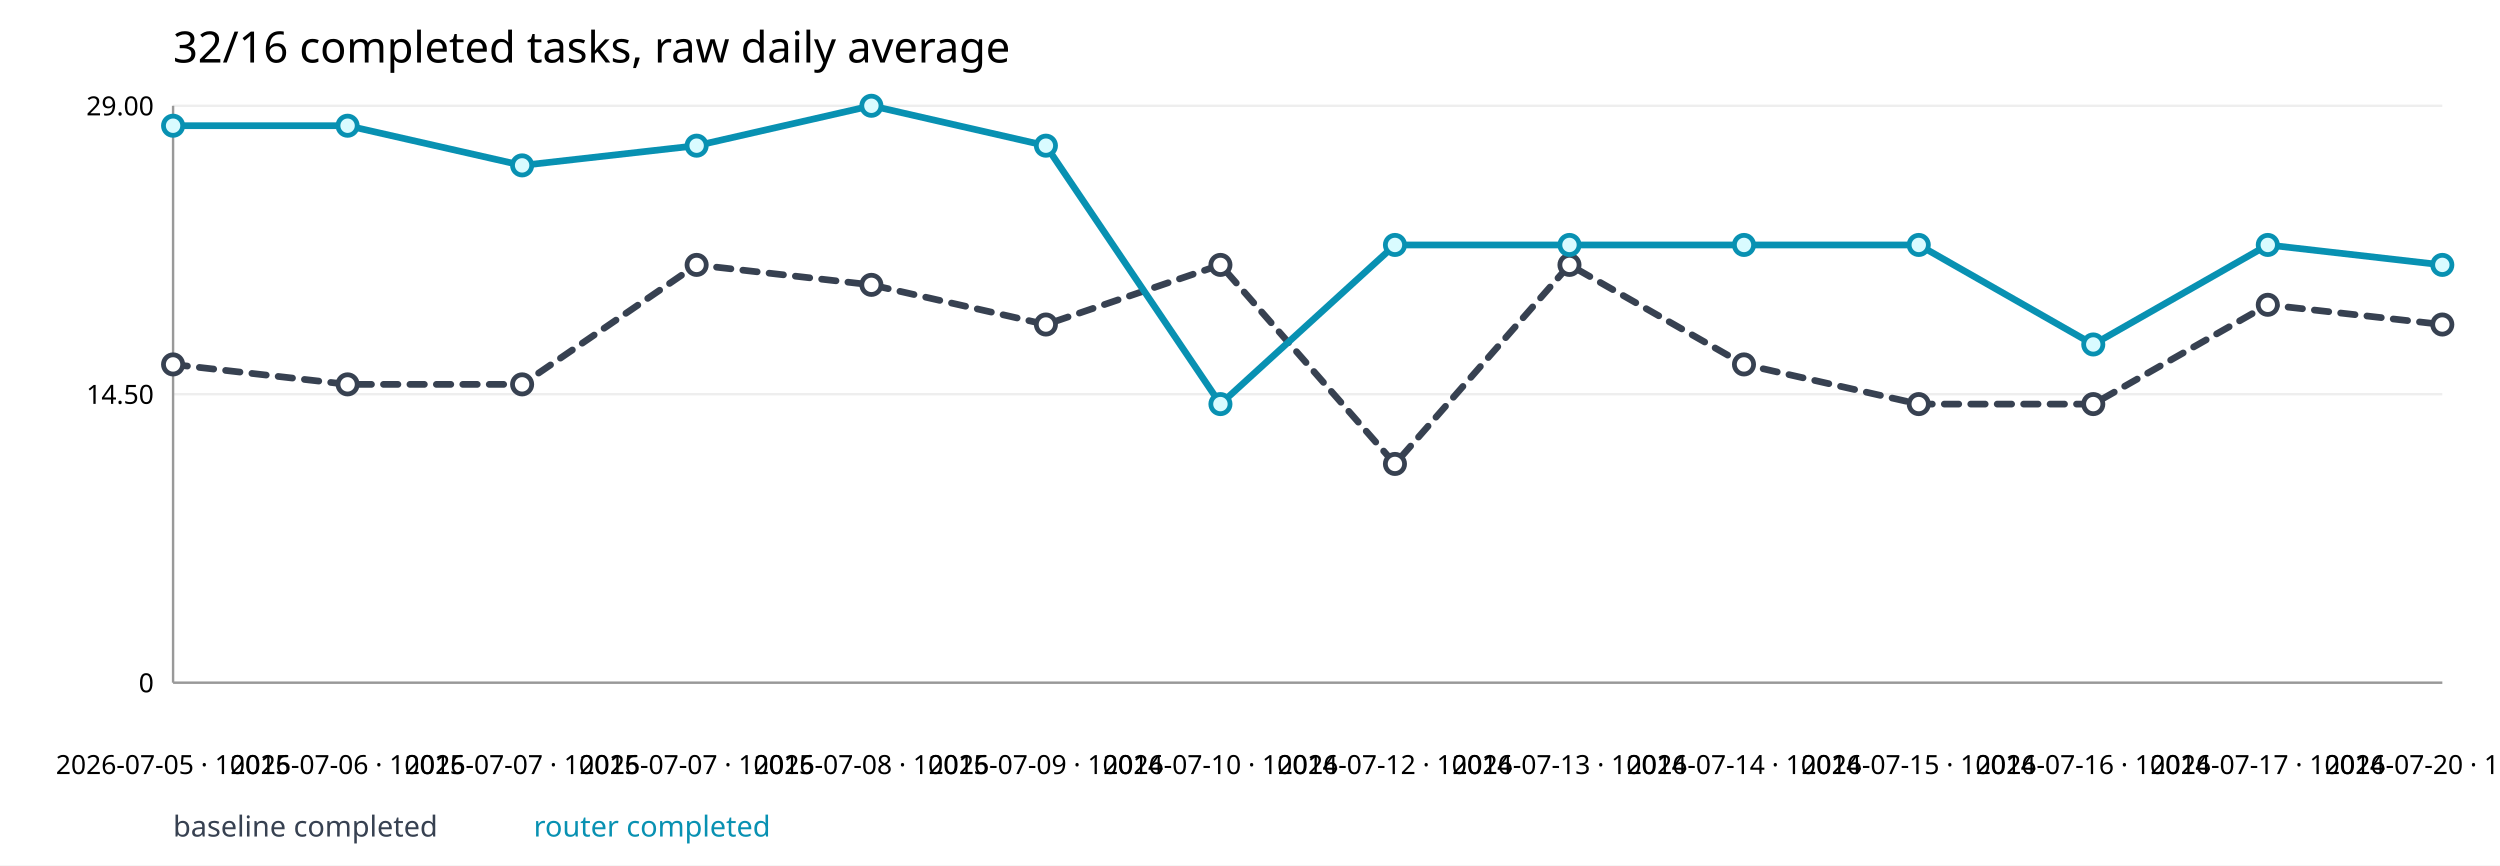
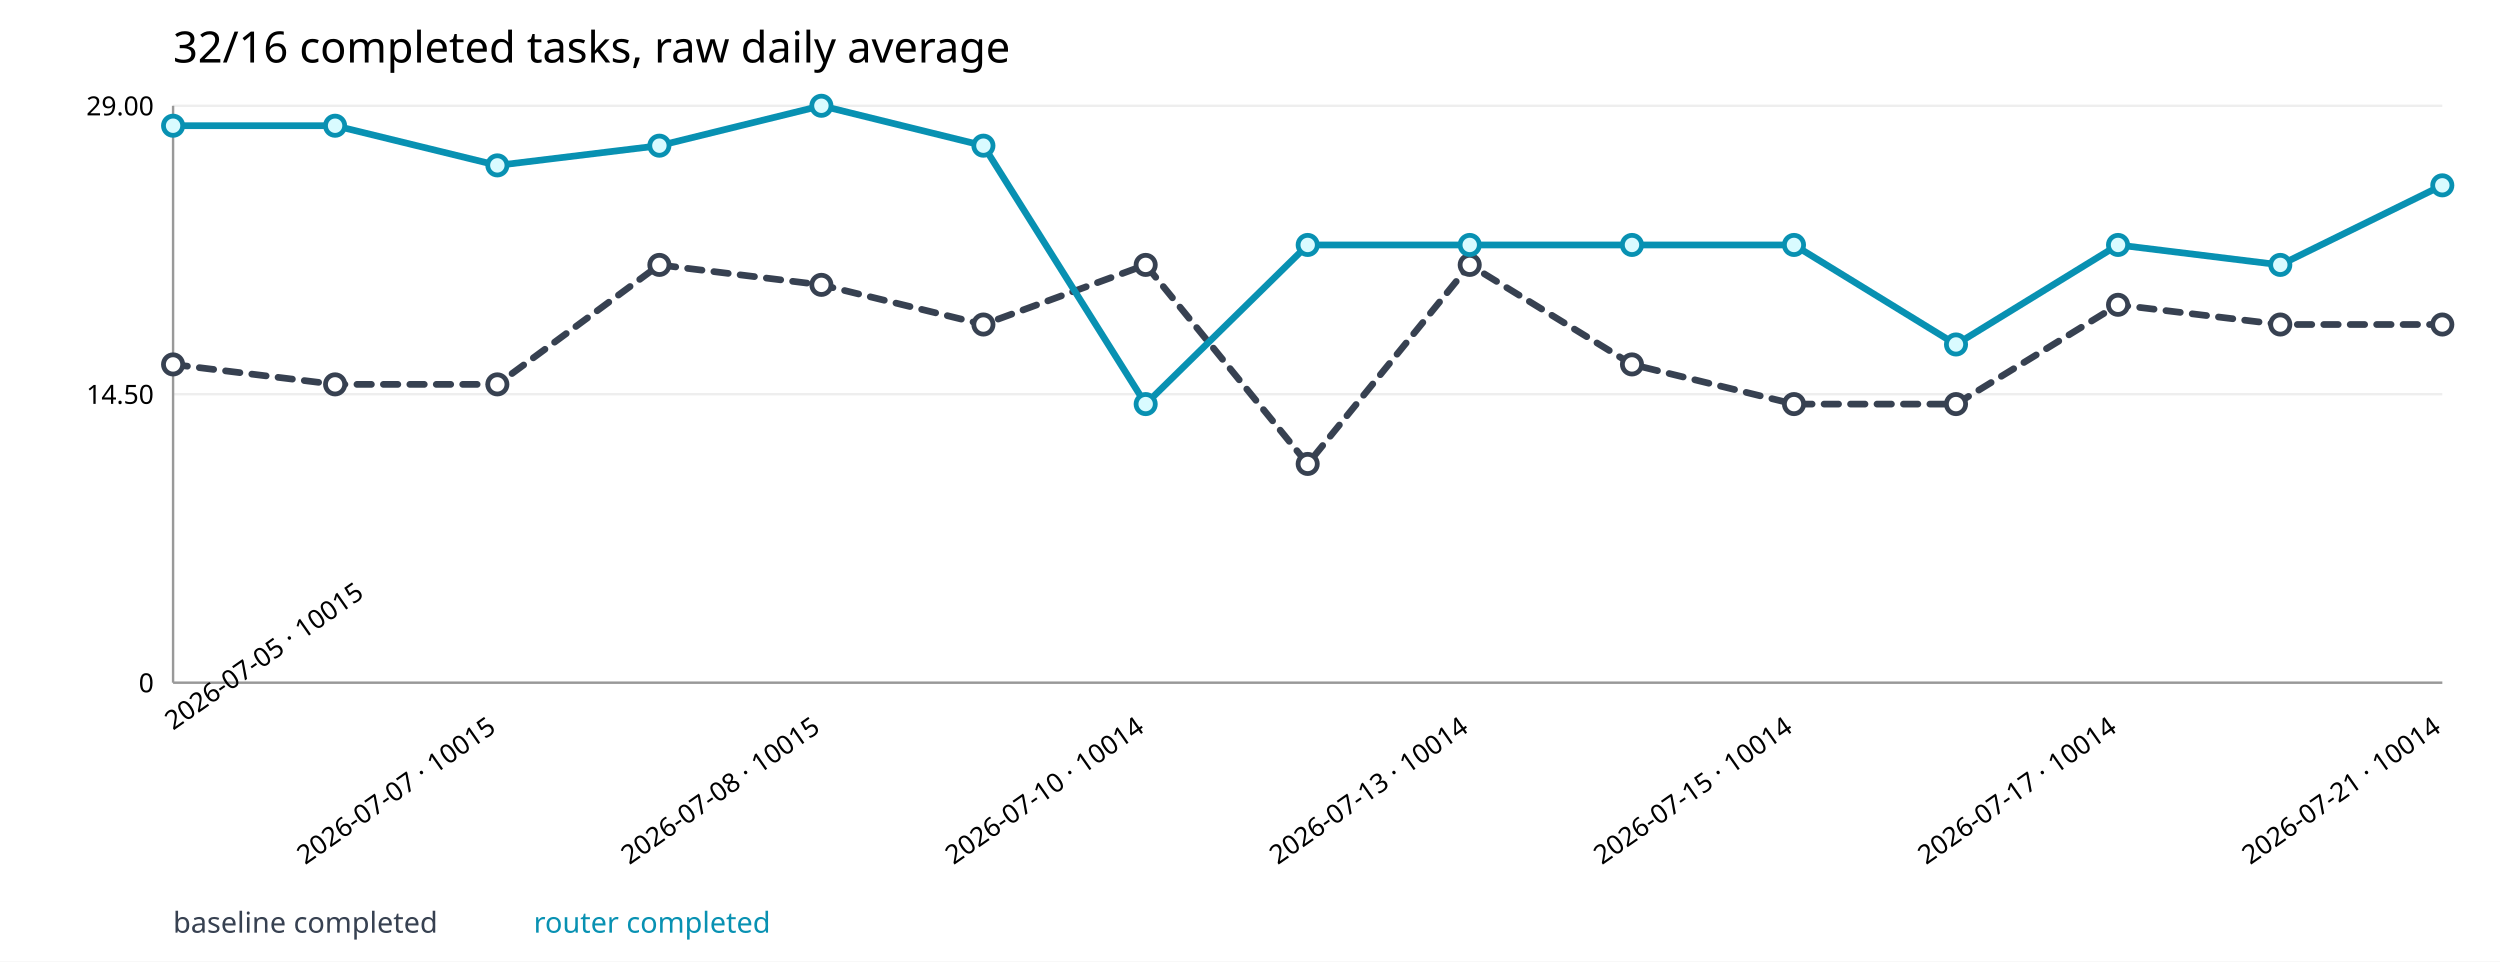
- <svg xmlns="http://www.w3.org/2000/svg" width="1040" height="360" viewBox="0 0 1040 360">
+ <svg xmlns="http://www.w3.org/2000/svg" width="1040" height="400" viewBox="0 0 1040 400">
  <rect width="100%" height="100%" fill="white" />
  <text x="72" y="26" font-size="18" font-family="sans-serif">32/16 completed tasks, raw daily average</text>
  <line x1="72" y1="284.0" x2="1016" y2="284.0" stroke="#eee" />
  <text x="64" y="288.0" text-anchor="end" font-size="11" font-family="sans-serif">0</text>
  <line x1="72" y1="164.0" x2="1016" y2="164.0" stroke="#eee" />
  <text x="64" y="168.0" text-anchor="end" font-size="11" font-family="sans-serif">14.50</text>
  <line x1="72" y1="44.0" x2="1016" y2="44.0" stroke="#eee" />
  <text x="64" y="48.0" text-anchor="end" font-size="11" font-family="sans-serif">29.00</text>
  <line x1="72" y1="284" x2="1016" y2="284" stroke="#999" />
  <line x1="72" y1="44" x2="72" y2="284" stroke="#999" />
-   <text x="72.0" y="322" text-anchor="middle" font-size="11" font-family="sans-serif">2026-07-05 · 10015</text>
-   <text x="144.615" y="322" text-anchor="middle" font-size="11" font-family="sans-serif">2026-07-06 · 10015</text>
-   <text x="217.231" y="322" text-anchor="middle" font-size="11" font-family="sans-serif">2026-07-07 · 10015</text>
-   <text x="289.846" y="322" text-anchor="middle" font-size="11" font-family="sans-serif">2026-07-07 · 10015</text>
-   <text x="362.462" y="322" text-anchor="middle" font-size="11" font-family="sans-serif">2026-07-08 · 10015</text>
-   <text x="435.077" y="322" text-anchor="middle" font-size="11" font-family="sans-serif">2026-07-09 · 10014</text>
-   <text x="507.692" y="322" text-anchor="middle" font-size="11" font-family="sans-serif">2026-07-10 · 10014</text>
-   <text x="580.308" y="322" text-anchor="middle" font-size="11" font-family="sans-serif">2026-07-12 · 10014</text>
-   <text x="652.923" y="322" text-anchor="middle" font-size="11" font-family="sans-serif">2026-07-13 · 10014</text>
-   <text x="725.538" y="322" text-anchor="middle" font-size="11" font-family="sans-serif">2026-07-14 · 10014</text>
-   <text x="798.154" y="322" text-anchor="middle" font-size="11" font-family="sans-serif">2026-07-15 · 10014</text>
-   <text x="870.769" y="322" text-anchor="middle" font-size="11" font-family="sans-serif">2026-07-16 · 10014</text>
-   <text x="943.385" y="322" text-anchor="middle" font-size="11" font-family="sans-serif">2026-07-17 · 10014</text>
-   <text x="1016.0" y="322" text-anchor="middle" font-size="11" font-family="sans-serif">2026-07-20 · 10014</text>
-   <polyline fill="none" stroke="#374151" stroke-width="2.8" stroke-linecap="round" stroke-linejoin="round" stroke-dasharray="6 5" points="72.0,151.6 144.6,159.9 217.2,159.9 289.8,110.2 362.5,118.5 435.1,135.0 507.7,110.2 580.3,193.0 652.9,110.2 725.5,151.6 798.2,168.1 870.8,168.1 943.4,126.8 1016.0,135.0" />
+   <text x="72.0" y="304" text-anchor="start" font-size="11" font-family="sans-serif" transform="rotate(-35 72.0 304)">2026-07-05 · 10015</text>
+   <text x="206.857" y="304" text-anchor="end" font-size="11" font-family="sans-serif" transform="rotate(-35 206.8571 304)">2026-07-07 · 10015</text>
+   <text x="341.714" y="304" text-anchor="end" font-size="11" font-family="sans-serif" transform="rotate(-35 341.7143 304)">2026-07-08 · 10015</text>
+   <text x="476.571" y="304" text-anchor="end" font-size="11" font-family="sans-serif" transform="rotate(-35 476.5714 304)">2026-07-10 · 10014</text>
+   <text x="611.429" y="304" text-anchor="end" font-size="11" font-family="sans-serif" transform="rotate(-35 611.4286 304)">2026-07-13 · 10014</text>
+   <text x="746.286" y="304" text-anchor="end" font-size="11" font-family="sans-serif" transform="rotate(-35 746.2857 304)">2026-07-15 · 10014</text>
+   <text x="881.143" y="304" text-anchor="end" font-size="11" font-family="sans-serif" transform="rotate(-35 881.1429 304)">2026-07-17 · 10014</text>
+   <text x="1016.0" y="304" text-anchor="end" font-size="11" font-family="sans-serif" transform="rotate(-35 1016.0 304)">2026-07-21 · 10014</text>
+   <polyline fill="none" stroke="#374151" stroke-width="2.8" stroke-linecap="round" stroke-linejoin="round" stroke-dasharray="6 5" points="72.0,151.6 139.4,159.9 206.9,159.9 274.3,110.2 341.7,118.5 409.1,135.0 476.6,110.2 544.0,193.0 611.4,110.2 678.9,151.6 746.3,168.1 813.7,168.1 881.1,126.8 948.6,135.0 1016.0,135.0" />
  <circle cx="72.0" cy="151.6" r="4" fill="#ffffff" stroke="#374151" stroke-width="2" />
-   <circle cx="144.6" cy="159.9" r="4" fill="#ffffff" stroke="#374151" stroke-width="2" />
-   <circle cx="217.2" cy="159.9" r="4" fill="#ffffff" stroke="#374151" stroke-width="2" />
-   <circle cx="289.8" cy="110.2" r="4" fill="#ffffff" stroke="#374151" stroke-width="2" />
-   <circle cx="362.5" cy="118.5" r="4" fill="#ffffff" stroke="#374151" stroke-width="2" />
-   <circle cx="435.1" cy="135.0" r="4" fill="#ffffff" stroke="#374151" stroke-width="2" />
-   <circle cx="507.7" cy="110.2" r="4" fill="#ffffff" stroke="#374151" stroke-width="2" />
-   <circle cx="580.3" cy="193.0" r="4" fill="#ffffff" stroke="#374151" stroke-width="2" />
-   <circle cx="652.9" cy="110.2" r="4" fill="#ffffff" stroke="#374151" stroke-width="2" />
-   <circle cx="725.5" cy="151.6" r="4" fill="#ffffff" stroke="#374151" stroke-width="2" />
-   <circle cx="798.2" cy="168.1" r="4" fill="#ffffff" stroke="#374151" stroke-width="2" />
-   <circle cx="870.8" cy="168.1" r="4" fill="#ffffff" stroke="#374151" stroke-width="2" />
-   <circle cx="943.4" cy="126.8" r="4" fill="#ffffff" stroke="#374151" stroke-width="2" />
+   <circle cx="139.4" cy="159.9" r="4" fill="#ffffff" stroke="#374151" stroke-width="2" />
+   <circle cx="206.9" cy="159.9" r="4" fill="#ffffff" stroke="#374151" stroke-width="2" />
+   <circle cx="274.3" cy="110.2" r="4" fill="#ffffff" stroke="#374151" stroke-width="2" />
+   <circle cx="341.7" cy="118.5" r="4" fill="#ffffff" stroke="#374151" stroke-width="2" />
+   <circle cx="409.1" cy="135.0" r="4" fill="#ffffff" stroke="#374151" stroke-width="2" />
+   <circle cx="476.6" cy="110.2" r="4" fill="#ffffff" stroke="#374151" stroke-width="2" />
+   <circle cx="544.0" cy="193.0" r="4" fill="#ffffff" stroke="#374151" stroke-width="2" />
+   <circle cx="611.4" cy="110.2" r="4" fill="#ffffff" stroke="#374151" stroke-width="2" />
+   <circle cx="678.9" cy="151.6" r="4" fill="#ffffff" stroke="#374151" stroke-width="2" />
+   <circle cx="746.3" cy="168.1" r="4" fill="#ffffff" stroke="#374151" stroke-width="2" />
+   <circle cx="813.7" cy="168.1" r="4" fill="#ffffff" stroke="#374151" stroke-width="2" />
+   <circle cx="881.1" cy="126.8" r="4" fill="#ffffff" stroke="#374151" stroke-width="2" />
+   <circle cx="948.6" cy="135.0" r="4" fill="#ffffff" stroke="#374151" stroke-width="2" />
  <circle cx="1016.0" cy="135.0" r="4" fill="#ffffff" stroke="#374151" stroke-width="2" />
-   <text x="72" y="348" font-size="12" fill="#374151" font-family="sans-serif">baseline completed</text>
-   <polyline fill="none" stroke="#0891b2" stroke-width="2.8" stroke-linecap="round" stroke-linejoin="round" points="72.0,52.3 144.6,52.3 217.2,68.8 289.8,60.6 362.5,44.0 435.1,60.6 507.7,168.1 580.3,101.9 652.9,101.9 725.5,101.9 798.2,101.9 870.8,143.3 943.4,101.9 1016.0,110.2" />
+   <text x="72" y="388" font-size="12" fill="#374151" font-family="sans-serif">baseline completed</text>
+   <polyline fill="none" stroke="#0891b2" stroke-width="2.8" stroke-linecap="round" stroke-linejoin="round" points="72.0,52.3 139.4,52.3 206.9,68.8 274.3,60.6 341.7,44.0 409.1,60.6 476.6,168.1 544.0,101.9 611.4,101.9 678.9,101.9 746.3,101.9 813.7,143.3 881.1,101.9 948.6,110.2 1016.0,77.1" />
  <circle cx="72.0" cy="52.3" r="4" fill="#d9fbff" stroke="#0891b2" stroke-width="2" />
-   <circle cx="144.6" cy="52.3" r="4" fill="#d9fbff" stroke="#0891b2" stroke-width="2" />
-   <circle cx="217.2" cy="68.8" r="4" fill="#d9fbff" stroke="#0891b2" stroke-width="2" />
-   <circle cx="289.8" cy="60.6" r="4" fill="#d9fbff" stroke="#0891b2" stroke-width="2" />
-   <circle cx="362.5" cy="44.0" r="4" fill="#d9fbff" stroke="#0891b2" stroke-width="2" />
-   <circle cx="435.1" cy="60.6" r="4" fill="#d9fbff" stroke="#0891b2" stroke-width="2" />
-   <circle cx="507.7" cy="168.1" r="4" fill="#d9fbff" stroke="#0891b2" stroke-width="2" />
-   <circle cx="580.3" cy="101.9" r="4" fill="#d9fbff" stroke="#0891b2" stroke-width="2" />
-   <circle cx="652.9" cy="101.9" r="4" fill="#d9fbff" stroke="#0891b2" stroke-width="2" />
-   <circle cx="725.5" cy="101.9" r="4" fill="#d9fbff" stroke="#0891b2" stroke-width="2" />
-   <circle cx="798.2" cy="101.9" r="4" fill="#d9fbff" stroke="#0891b2" stroke-width="2" />
-   <circle cx="870.8" cy="143.3" r="4" fill="#d9fbff" stroke="#0891b2" stroke-width="2" />
-   <circle cx="943.4" cy="101.9" r="4" fill="#d9fbff" stroke="#0891b2" stroke-width="2" />
-   <circle cx="1016.0" cy="110.2" r="4" fill="#d9fbff" stroke="#0891b2" stroke-width="2" />
-   <text x="222" y="348" font-size="12" fill="#0891b2" font-family="sans-serif">router completed</text>
+   <circle cx="139.4" cy="52.3" r="4" fill="#d9fbff" stroke="#0891b2" stroke-width="2" />
+   <circle cx="206.9" cy="68.8" r="4" fill="#d9fbff" stroke="#0891b2" stroke-width="2" />
+   <circle cx="274.3" cy="60.6" r="4" fill="#d9fbff" stroke="#0891b2" stroke-width="2" />
+   <circle cx="341.7" cy="44.0" r="4" fill="#d9fbff" stroke="#0891b2" stroke-width="2" />
+   <circle cx="409.1" cy="60.6" r="4" fill="#d9fbff" stroke="#0891b2" stroke-width="2" />
+   <circle cx="476.6" cy="168.1" r="4" fill="#d9fbff" stroke="#0891b2" stroke-width="2" />
+   <circle cx="544.0" cy="101.9" r="4" fill="#d9fbff" stroke="#0891b2" stroke-width="2" />
+   <circle cx="611.4" cy="101.9" r="4" fill="#d9fbff" stroke="#0891b2" stroke-width="2" />
+   <circle cx="678.9" cy="101.9" r="4" fill="#d9fbff" stroke="#0891b2" stroke-width="2" />
+   <circle cx="746.3" cy="101.9" r="4" fill="#d9fbff" stroke="#0891b2" stroke-width="2" />
+   <circle cx="813.7" cy="143.3" r="4" fill="#d9fbff" stroke="#0891b2" stroke-width="2" />
+   <circle cx="881.1" cy="101.9" r="4" fill="#d9fbff" stroke="#0891b2" stroke-width="2" />
+   <circle cx="948.6" cy="110.2" r="4" fill="#d9fbff" stroke="#0891b2" stroke-width="2" />
+   <circle cx="1016.0" cy="77.1" r="4" fill="#d9fbff" stroke="#0891b2" stroke-width="2" />
+   <text x="222" y="388" font-size="12" fill="#0891b2" font-family="sans-serif">router completed</text>
</svg>
